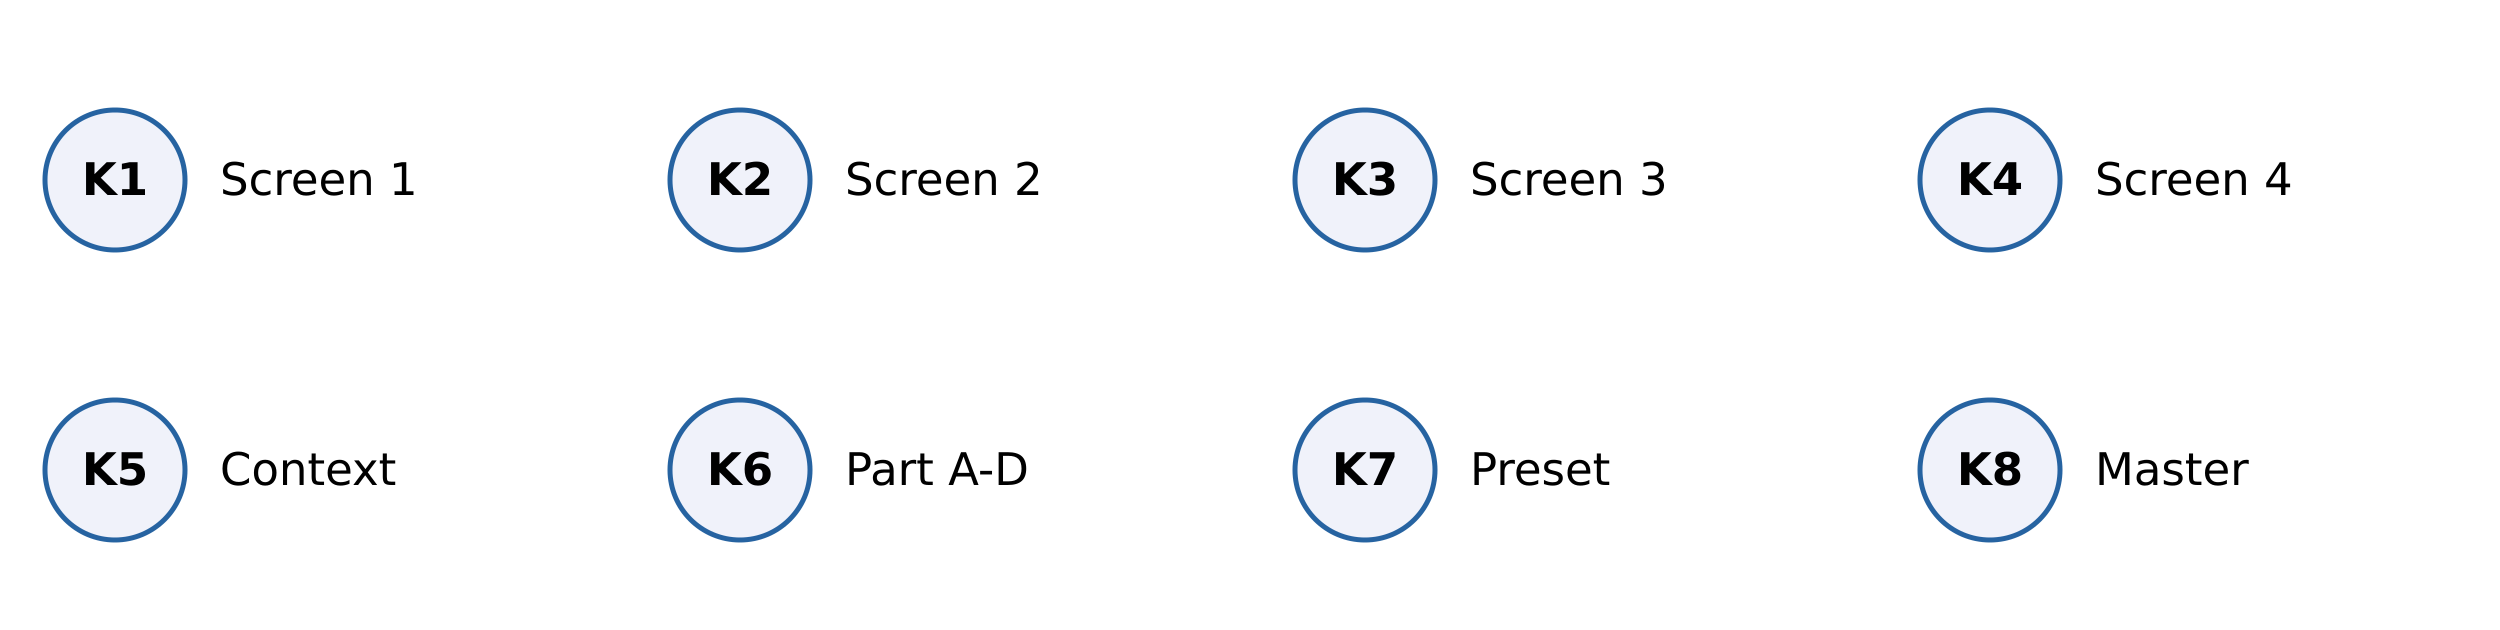
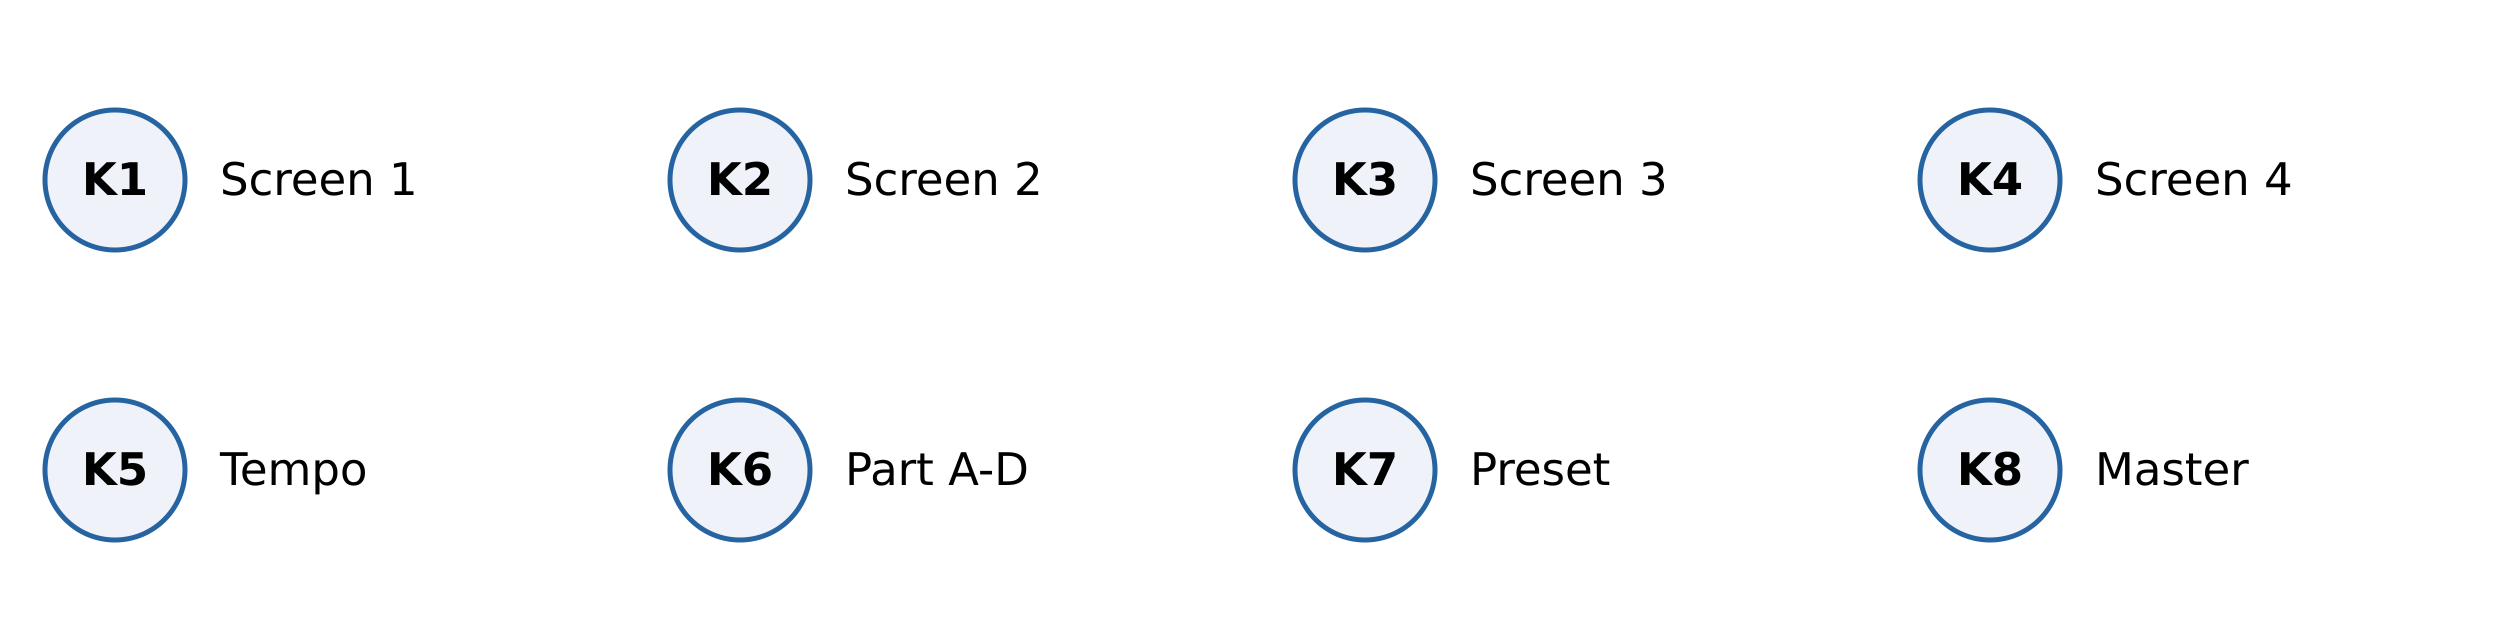
<svg xmlns="http://www.w3.org/2000/svg" width="500" height="126" preserveAspectRatio="xMinYMin meet" viewBox="0 0 500 126" version="1.0" fill-rule="evenodd">
  <clipPath id="clip">
    <rect x="0" y="0" width="500" height="126" />
  </clipPath>
  <g id="group" transform="scale(1,-1) translate(0,-126)" style="clip-path: url(#clip)">
    <g transform="">
      <circle cx="23" cy="90" r="14" style="stroke: rgb(15%,39%,63%); stroke-linecap: butt; stroke-width: 1; fill: rgb(94%,95%,98%); fill-rule: evenodd;" />
      <text x="16.382" y="87" style="font-family: DejaVu Sans, sans-serif; font-weight: bold; font-size: 9px;fill: rgb(0%,0%,0%); stroke:none;" transform="translate(0,174) scale(1,-1)">K1</text>
      <text x="44" y="87" style="font-family: DejaVu Sans, sans-serif; font-size: 9px;fill: rgb(0%,0%,0%); stroke:none;" transform="translate(0,174) scale(1,-1)">Screen 1</text>
      <circle cx="148" cy="90" r="14" style="stroke: rgb(15%,39%,63%); stroke-linecap: butt; stroke-width: 1; fill: rgb(94%,95%,98%); fill-rule: evenodd;" />
      <text x="141.382" y="87" style="font-family: DejaVu Sans, sans-serif; font-weight: bold; font-size: 9px;fill: rgb(0%,0%,0%); stroke:none;" transform="translate(0,174) scale(1,-1)">K2</text>
      <text x="169" y="87" style="font-family: DejaVu Sans, sans-serif; font-size: 9px;fill: rgb(0%,0%,0%); stroke:none;" transform="translate(0,174) scale(1,-1)">Screen 2</text>
      <circle cx="273" cy="90" r="14" style="stroke: rgb(15%,39%,63%); stroke-linecap: butt; stroke-width: 1; fill: rgb(94%,95%,98%); fill-rule: evenodd;" />
      <text x="266.382" y="87" style="font-family: DejaVu Sans, sans-serif; font-weight: bold; font-size: 9px;fill: rgb(0%,0%,0%); stroke:none;" transform="translate(0,174) scale(1,-1)">K3</text>
      <text x="294" y="87" style="font-family: DejaVu Sans, sans-serif; font-size: 9px;fill: rgb(0%,0%,0%); stroke:none;" transform="translate(0,174) scale(1,-1)">Screen 3</text>
      <circle cx="398" cy="90" r="14" style="stroke: rgb(15%,39%,63%); stroke-linecap: butt; stroke-width: 1; fill: rgb(94%,95%,98%); fill-rule: evenodd;" />
      <text x="391.382" y="87" style="font-family: DejaVu Sans, sans-serif; font-weight: bold; font-size: 9px;fill: rgb(0%,0%,0%); stroke:none;" transform="translate(0,174) scale(1,-1)">K4</text>
      <text x="419" y="87" style="font-family: DejaVu Sans, sans-serif; font-size: 9px;fill: rgb(0%,0%,0%); stroke:none;" transform="translate(0,174) scale(1,-1)">Screen 4</text>
      <circle cx="23" cy="32" r="14" style="stroke: rgb(15%,39%,63%); stroke-linecap: butt; stroke-width: 1; fill: rgb(94%,95%,98%); fill-rule: evenodd;" />
      <text x="16.382" y="29" style="font-family: DejaVu Sans, sans-serif; font-weight: bold; font-size: 9px;fill: rgb(0%,0%,0%); stroke:none;" transform="translate(0,58) scale(1,-1)">K5</text>
-       <text x="44" y="29" style="font-family: DejaVu Sans, sans-serif; font-size: 9px;fill: rgb(0%,0%,0%); stroke:none;" transform="translate(0,58) scale(1,-1)">Context</text>
+       <text x="44" y="29" style="font-family: DejaVu Sans, sans-serif; font-size: 9px;fill: rgb(0%,0%,0%); stroke:none;" transform="translate(0,58) scale(1,-1)">Tempo</text>
      <circle cx="148" cy="32" r="14" style="stroke: rgb(15%,39%,63%); stroke-linecap: butt; stroke-width: 1; fill: rgb(94%,95%,98%); fill-rule: evenodd;" />
      <text x="141.382" y="29" style="font-family: DejaVu Sans, sans-serif; font-weight: bold; font-size: 9px;fill: rgb(0%,0%,0%); stroke:none;" transform="translate(0,58) scale(1,-1)">K6</text>
      <text x="169" y="29" style="font-family: DejaVu Sans, sans-serif; font-size: 9px;fill: rgb(0%,0%,0%); stroke:none;" transform="translate(0,58) scale(1,-1)">Part A-D</text>
      <circle cx="273" cy="32" r="14" style="stroke: rgb(15%,39%,63%); stroke-linecap: butt; stroke-width: 1; fill: rgb(94%,95%,98%); fill-rule: evenodd;" />
      <text x="266.382" y="29" style="font-family: DejaVu Sans, sans-serif; font-weight: bold; font-size: 9px;fill: rgb(0%,0%,0%); stroke:none;" transform="translate(0,58) scale(1,-1)">K7</text>
      <text x="294" y="29" style="font-family: DejaVu Sans, sans-serif; font-size: 9px;fill: rgb(0%,0%,0%); stroke:none;" transform="translate(0,58) scale(1,-1)">Preset</text>
      <circle cx="398" cy="32" r="14" style="stroke: rgb(15%,39%,63%); stroke-linecap: butt; stroke-width: 1; fill: rgb(94%,95%,98%); fill-rule: evenodd;" />
      <text x="391.382" y="29" style="font-family: DejaVu Sans, sans-serif; font-weight: bold; font-size: 9px;fill: rgb(0%,0%,0%); stroke:none;" transform="translate(0,58) scale(1,-1)">K8</text>
      <text x="419" y="29" style="font-family: DejaVu Sans, sans-serif; font-size: 9px;fill: rgb(0%,0%,0%); stroke:none;" transform="translate(0,58) scale(1,-1)">Master</text>
    </g>
  </g>
</svg>
